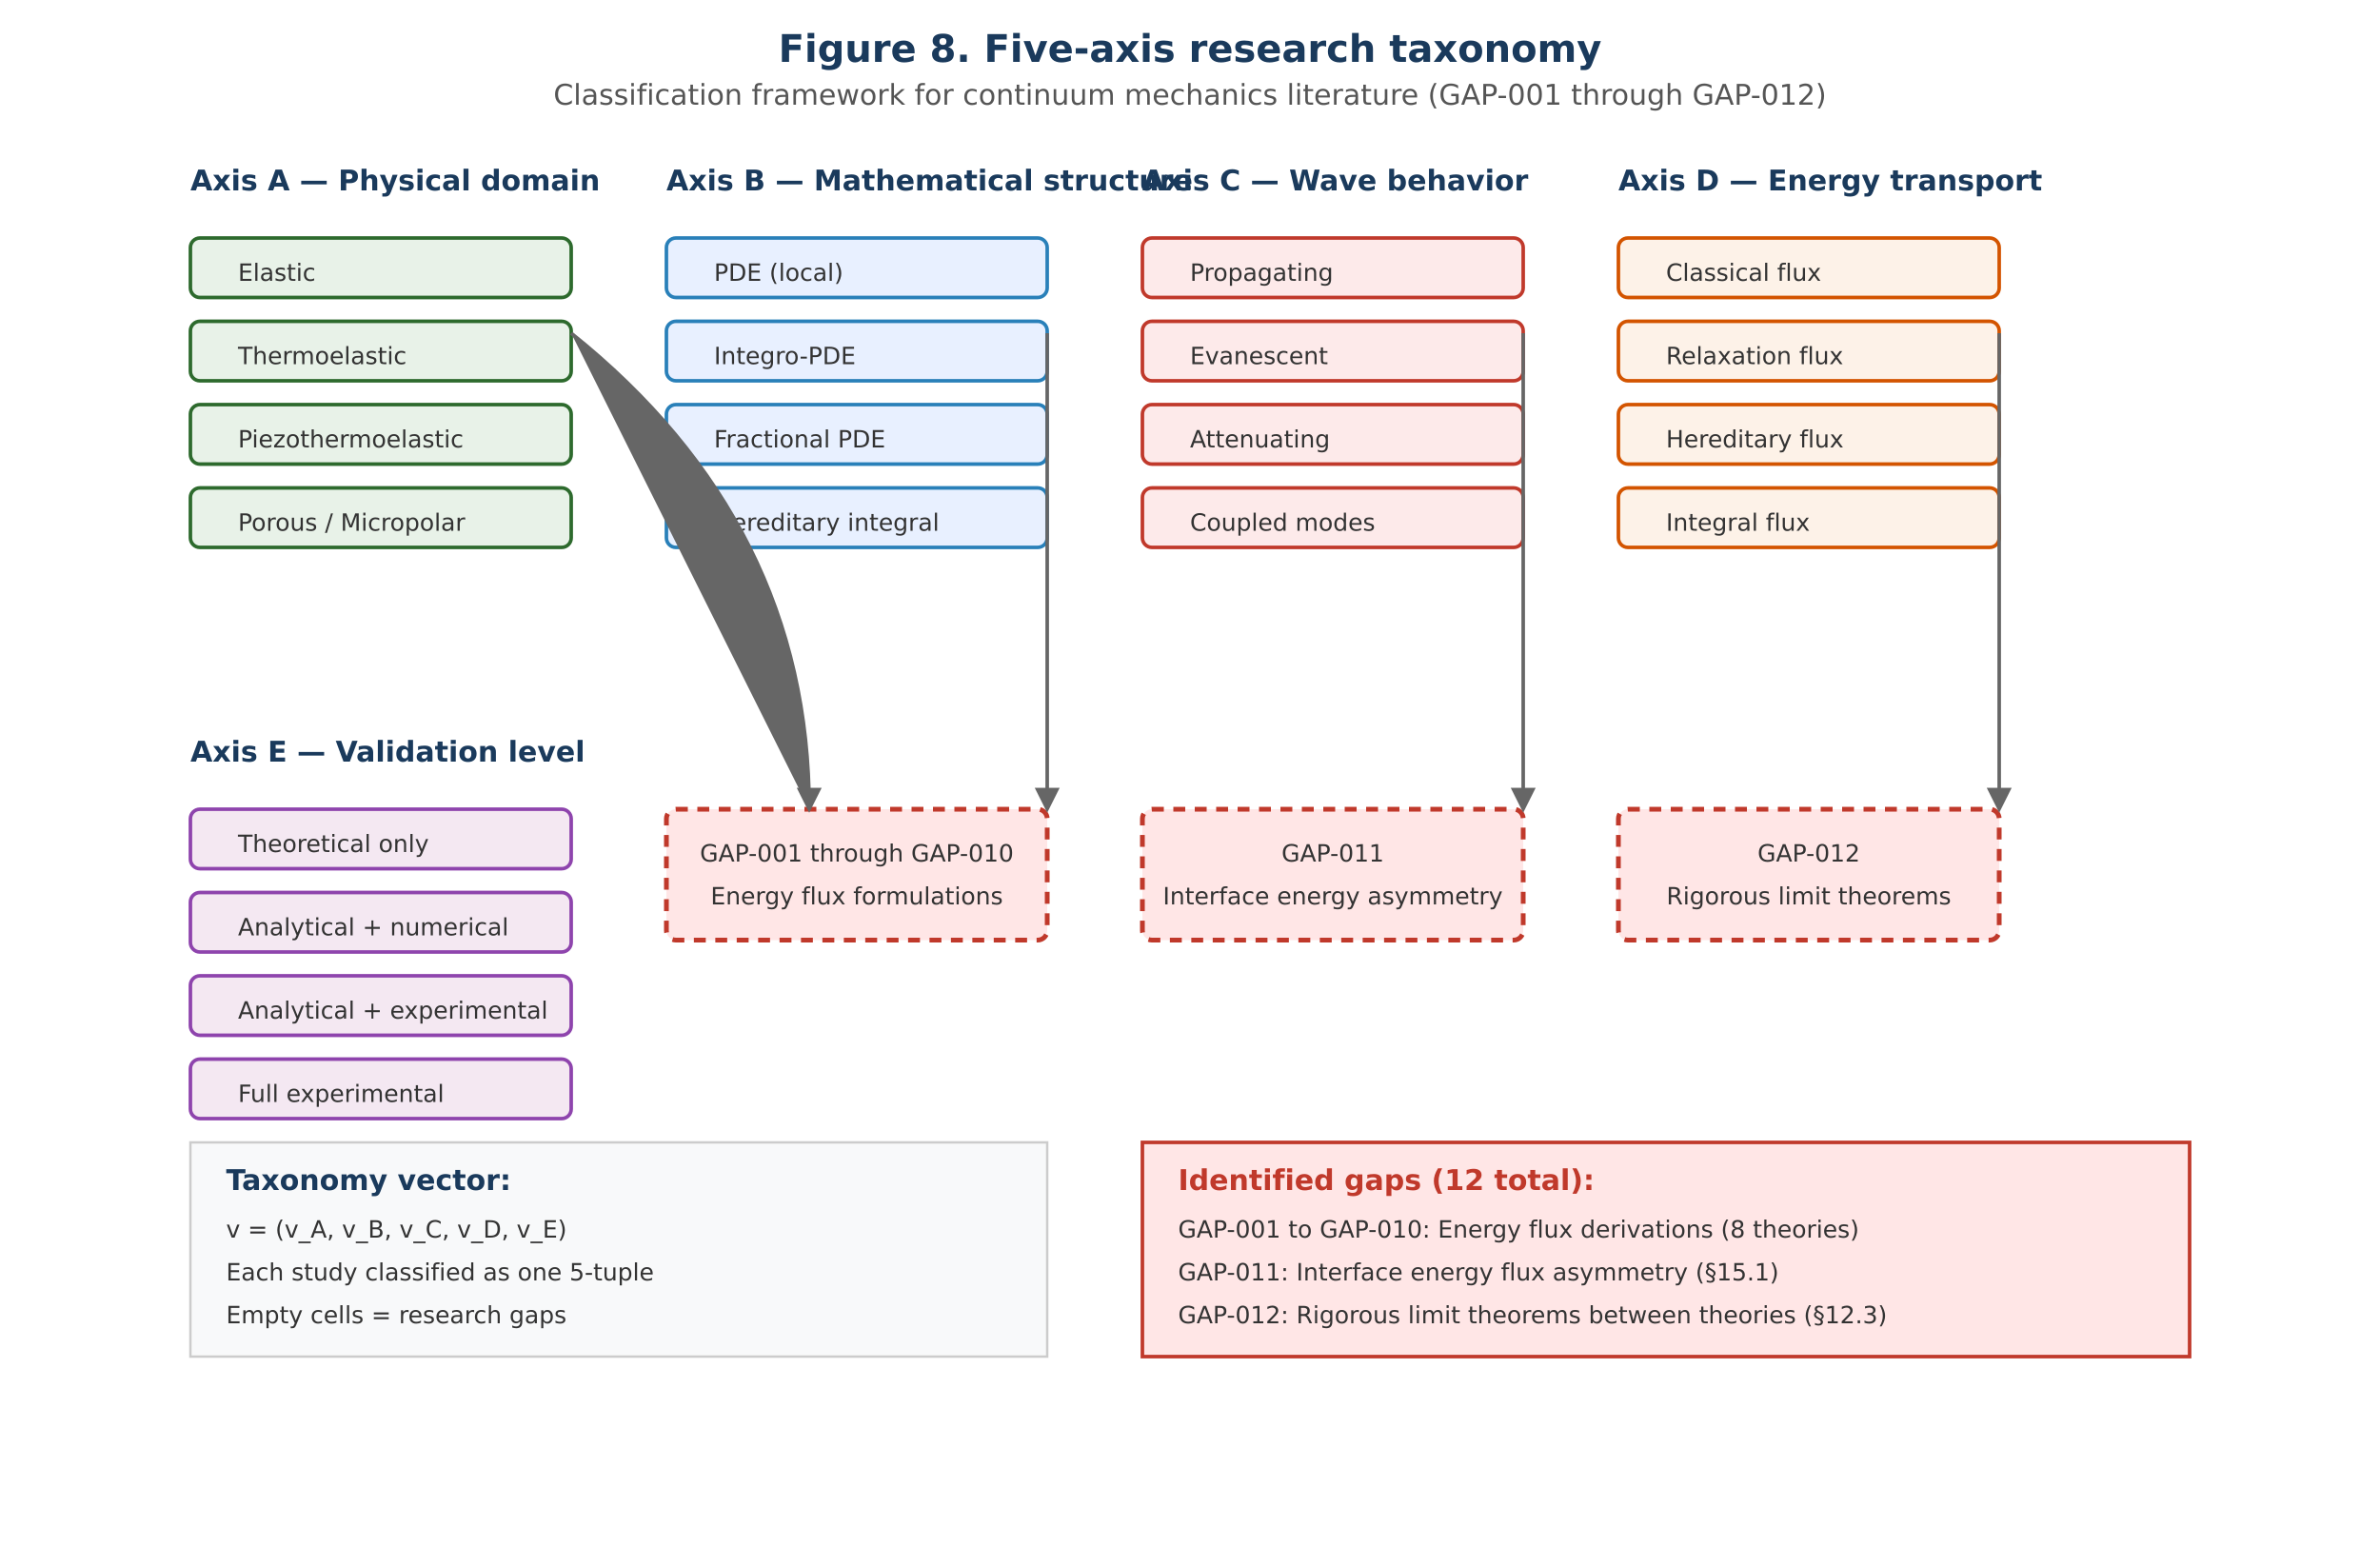
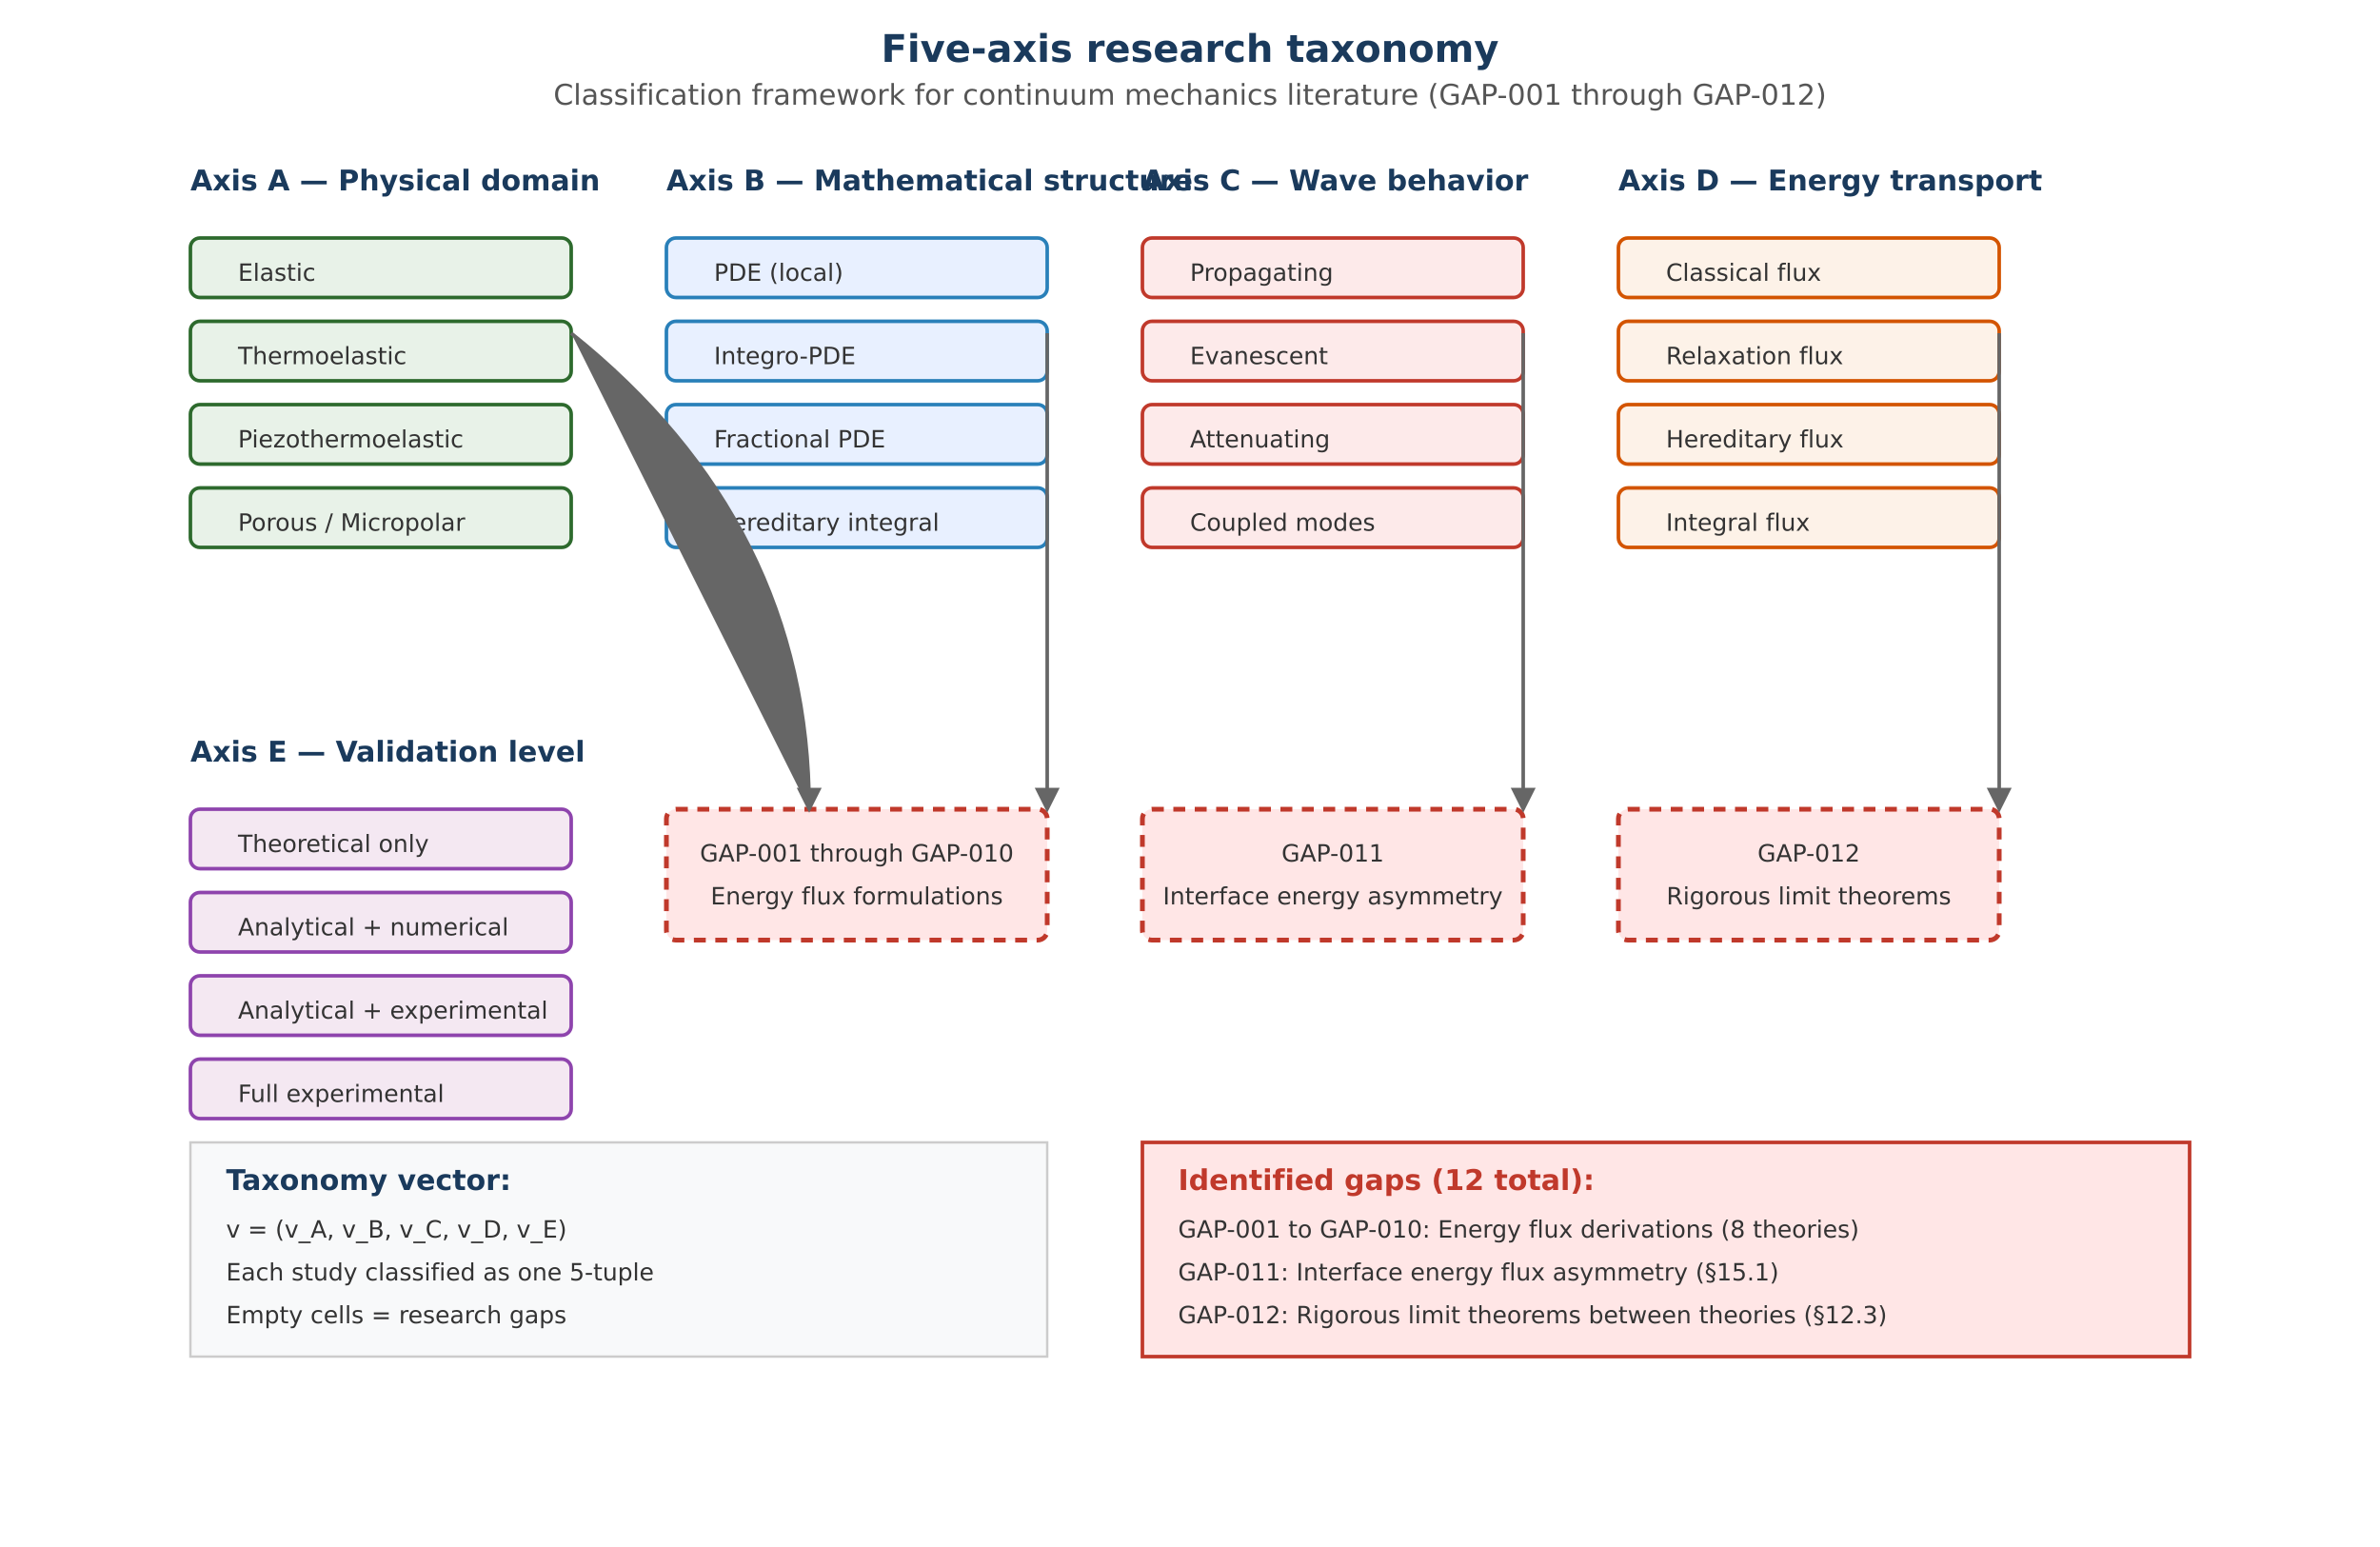
<svg xmlns="http://www.w3.org/2000/svg" width="1000" height="650" viewBox="0 0 1000 650">
  <defs>
    <style>
      .title { font: 700 16px 'DejaVu Sans', sans-serif; fill: #1a3a5c; }
      .subtitle { font: 12px 'DejaVu Sans', sans-serif; fill: #555; }
      .axis-title { font: 700 12px 'DejaVu Sans', sans-serif; fill: #1a3a5c; }
      .axis-label { font: 10px 'DejaVu Sans', sans-serif; fill: #333; }
      .box { fill: #eef3f8; stroke: #1a3a5c; stroke-width: 1.5; rx: 4; ry: 4; }
      .box-a { fill: #e8f2e8; stroke: #2d6a2d; stroke-width: 1.5; rx: 4; ry: 4; }
      .box-b { fill: #e8f0ff; stroke: #2980b9; stroke-width: 1.5; rx: 4; ry: 4; }
      .box-c { fill: #fdeaea; stroke: #c0392b; stroke-width: 1.5; rx: 4; ry: 4; }
      .box-d { fill: #fdf2e8; stroke: #d35400; stroke-width: 1.5; rx: 4; ry: 4; }
      .box-e { fill: #f4e8f2; stroke: #8e44ad; stroke-width: 1.5; rx: 4; ry: 4; }
      .arrow { stroke: #666; stroke-width: 1.5; fill: #666; marker-end: url(#arrowhead); }
      .gap { fill: #ffe6e6; stroke: #c0392b; stroke-width: 2; rx: 4; ry: 4; stroke-dasharray: 5,4; }
    </style>
    <marker id="arrowhead" markerWidth="7" markerHeight="7" refX="6" refY="3.5" orient="auto">
      <polygon points="0,0 7,3.5 0,7" fill="#666" />
    </marker>
  </defs>
  <rect width="1000" height="650" fill="white" />
-   <text x="500" y="26" class="title" text-anchor="middle">Figure 8. Five-axis research taxonomy</text>
+   <text x="500" y="26" class="title" text-anchor="middle">Five-axis research taxonomy</text>
  <text x="500" y="44" class="subtitle" text-anchor="middle">Classification framework for continuum mechanics literature (GAP-001 through GAP-012)</text>
  <text x="80" y="80" class="axis-title">Axis A — Physical domain</text>
  <g transform="translate(80, 100)">
    <rect x="0" y="0" width="160" height="25" class="box-a" />
    <text x="20" y="18" class="axis-label">Elastic</text>
    <rect x="0" y="35" width="160" height="25" class="box-a" />
    <text x="20" y="53" class="axis-label">Thermoelastic</text>
    <rect x="0" y="70" width="160" height="25" class="box-a" />
    <text x="20" y="88" class="axis-label">Piezothermoelastic</text>
    <rect x="0" y="105" width="160" height="25" class="box-a" />
    <text x="20" y="123" class="axis-label">Porous / Micropolar</text>
  </g>
  <text x="280" y="80" class="axis-title">Axis B — Mathematical structure</text>
  <g transform="translate(280, 100)">
    <rect x="0" y="0" width="160" height="25" class="box-b" />
    <text x="20" y="18" class="axis-label">PDE (local)</text>
    <rect x="0" y="35" width="160" height="25" class="box-b" />
    <text x="20" y="53" class="axis-label">Integro-PDE</text>
    <rect x="0" y="70" width="160" height="25" class="box-b" />
    <text x="20" y="88" class="axis-label">Fractional PDE</text>
    <rect x="0" y="105" width="160" height="25" class="box-b" />
    <text x="20" y="123" class="axis-label">Hereditary integral</text>
  </g>
  <text x="480" y="80" class="axis-title">Axis C — Wave behavior</text>
  <g transform="translate(480, 100)">
    <rect x="0" y="0" width="160" height="25" class="box-c" />
    <text x="20" y="18" class="axis-label">Propagating</text>
    <rect x="0" y="35" width="160" height="25" class="box-c" />
    <text x="20" y="53" class="axis-label">Evanescent</text>
    <rect x="0" y="70" width="160" height="25" class="box-c" />
    <text x="20" y="88" class="axis-label">Attenuating</text>
    <rect x="0" y="105" width="160" height="25" class="box-c" />
    <text x="20" y="123" class="axis-label">Coupled modes</text>
  </g>
  <text x="680" y="80" class="axis-title">Axis D — Energy transport</text>
  <g transform="translate(680, 100)">
    <rect x="0" y="0" width="160" height="25" class="box-d" />
    <text x="20" y="18" class="axis-label">Classical flux</text>
    <rect x="0" y="35" width="160" height="25" class="box-d" />
    <text x="20" y="53" class="axis-label">Relaxation flux</text>
    <rect x="0" y="70" width="160" height="25" class="box-d" />
    <text x="20" y="88" class="axis-label">Hereditary flux</text>
    <rect x="0" y="105" width="160" height="25" class="box-d" />
    <text x="20" y="123" class="axis-label">Integral flux</text>
  </g>
  <text x="80" y="320" class="axis-title">Axis E — Validation level</text>
  <g transform="translate(80, 340)">
    <rect x="0" y="0" width="160" height="25" class="box-e" />
    <text x="20" y="18" class="axis-label">Theoretical only</text>
    <rect x="0" y="35" width="160" height="25" class="box-e" />
    <text x="20" y="53" class="axis-label">Analytical + numerical</text>
    <rect x="0" y="70" width="160" height="25" class="box-e" />
    <text x="20" y="88" class="axis-label">Analytical + experimental</text>
    <rect x="0" y="105" width="160" height="25" class="box-e" />
    <text x="20" y="123" class="axis-label">Full experimental</text>
  </g>
  <rect x="280" y="340" width="160" height="55" class="gap" />
  <text x="360" y="362" class="axis-label" text-anchor="middle">GAP-001 through GAP-010</text>
  <text x="360" y="380" class="axis-label" text-anchor="middle" font-size="9">Energy flux formulations</text>
  <rect x="480" y="340" width="160" height="55" class="gap" />
  <text x="560" y="362" class="axis-label" text-anchor="middle">GAP-011</text>
  <text x="560" y="380" class="axis-label" text-anchor="middle" font-size="9">Interface energy asymmetry</text>
  <rect x="680" y="340" width="160" height="55" class="gap" />
  <text x="760" y="362" class="axis-label" text-anchor="middle">GAP-012</text>
  <text x="760" y="380" class="axis-label" text-anchor="middle" font-size="9">Rigorous limit theorems</text>
  <path d="M 240 140 Q 340 220 340 340" class="arrow" />
  <path d="M 440 140 Q 440 220 440 340" class="arrow" />
  <path d="M 640 140 Q 640 220 640 340" class="arrow" />
  <path d="M 840 140 Q 840 220 840 340" class="arrow" />
  <rect x="80" y="480" width="360" height="90" fill="#f8f9fa" stroke="#cccccc" stroke-width="1" />
  <text x="95" y="500" class="axis-title">Taxonomy vector:</text>
  <text x="95" y="520" class="axis-label" font-size="11">v = (v_A, v_B, v_C, v_D, v_E)</text>
  <text x="95" y="538" class="axis-label" font-size="10">Each study classified as one 5-tuple</text>
  <text x="95" y="556" class="axis-label" font-size="10">Empty cells = research gaps</text>
  <rect x="480" y="480" width="440" height="90" fill="#ffe6e6" stroke="#c0392b" stroke-width="1.5" />
  <text x="495" y="500" class="axis-title" style="fill: #c0392b;">Identified gaps (12 total):</text>
  <text x="495" y="520" class="axis-label" font-size="10">GAP-001 to GAP-010: Energy flux derivations (8 theories)</text>
  <text x="495" y="538" class="axis-label" font-size="10">GAP-011: Interface energy flux asymmetry (§15.1)</text>
  <text x="495" y="556" class="axis-label" font-size="10">GAP-012: Rigorous limit theorems between theories (§12.3)</text>
</svg>
